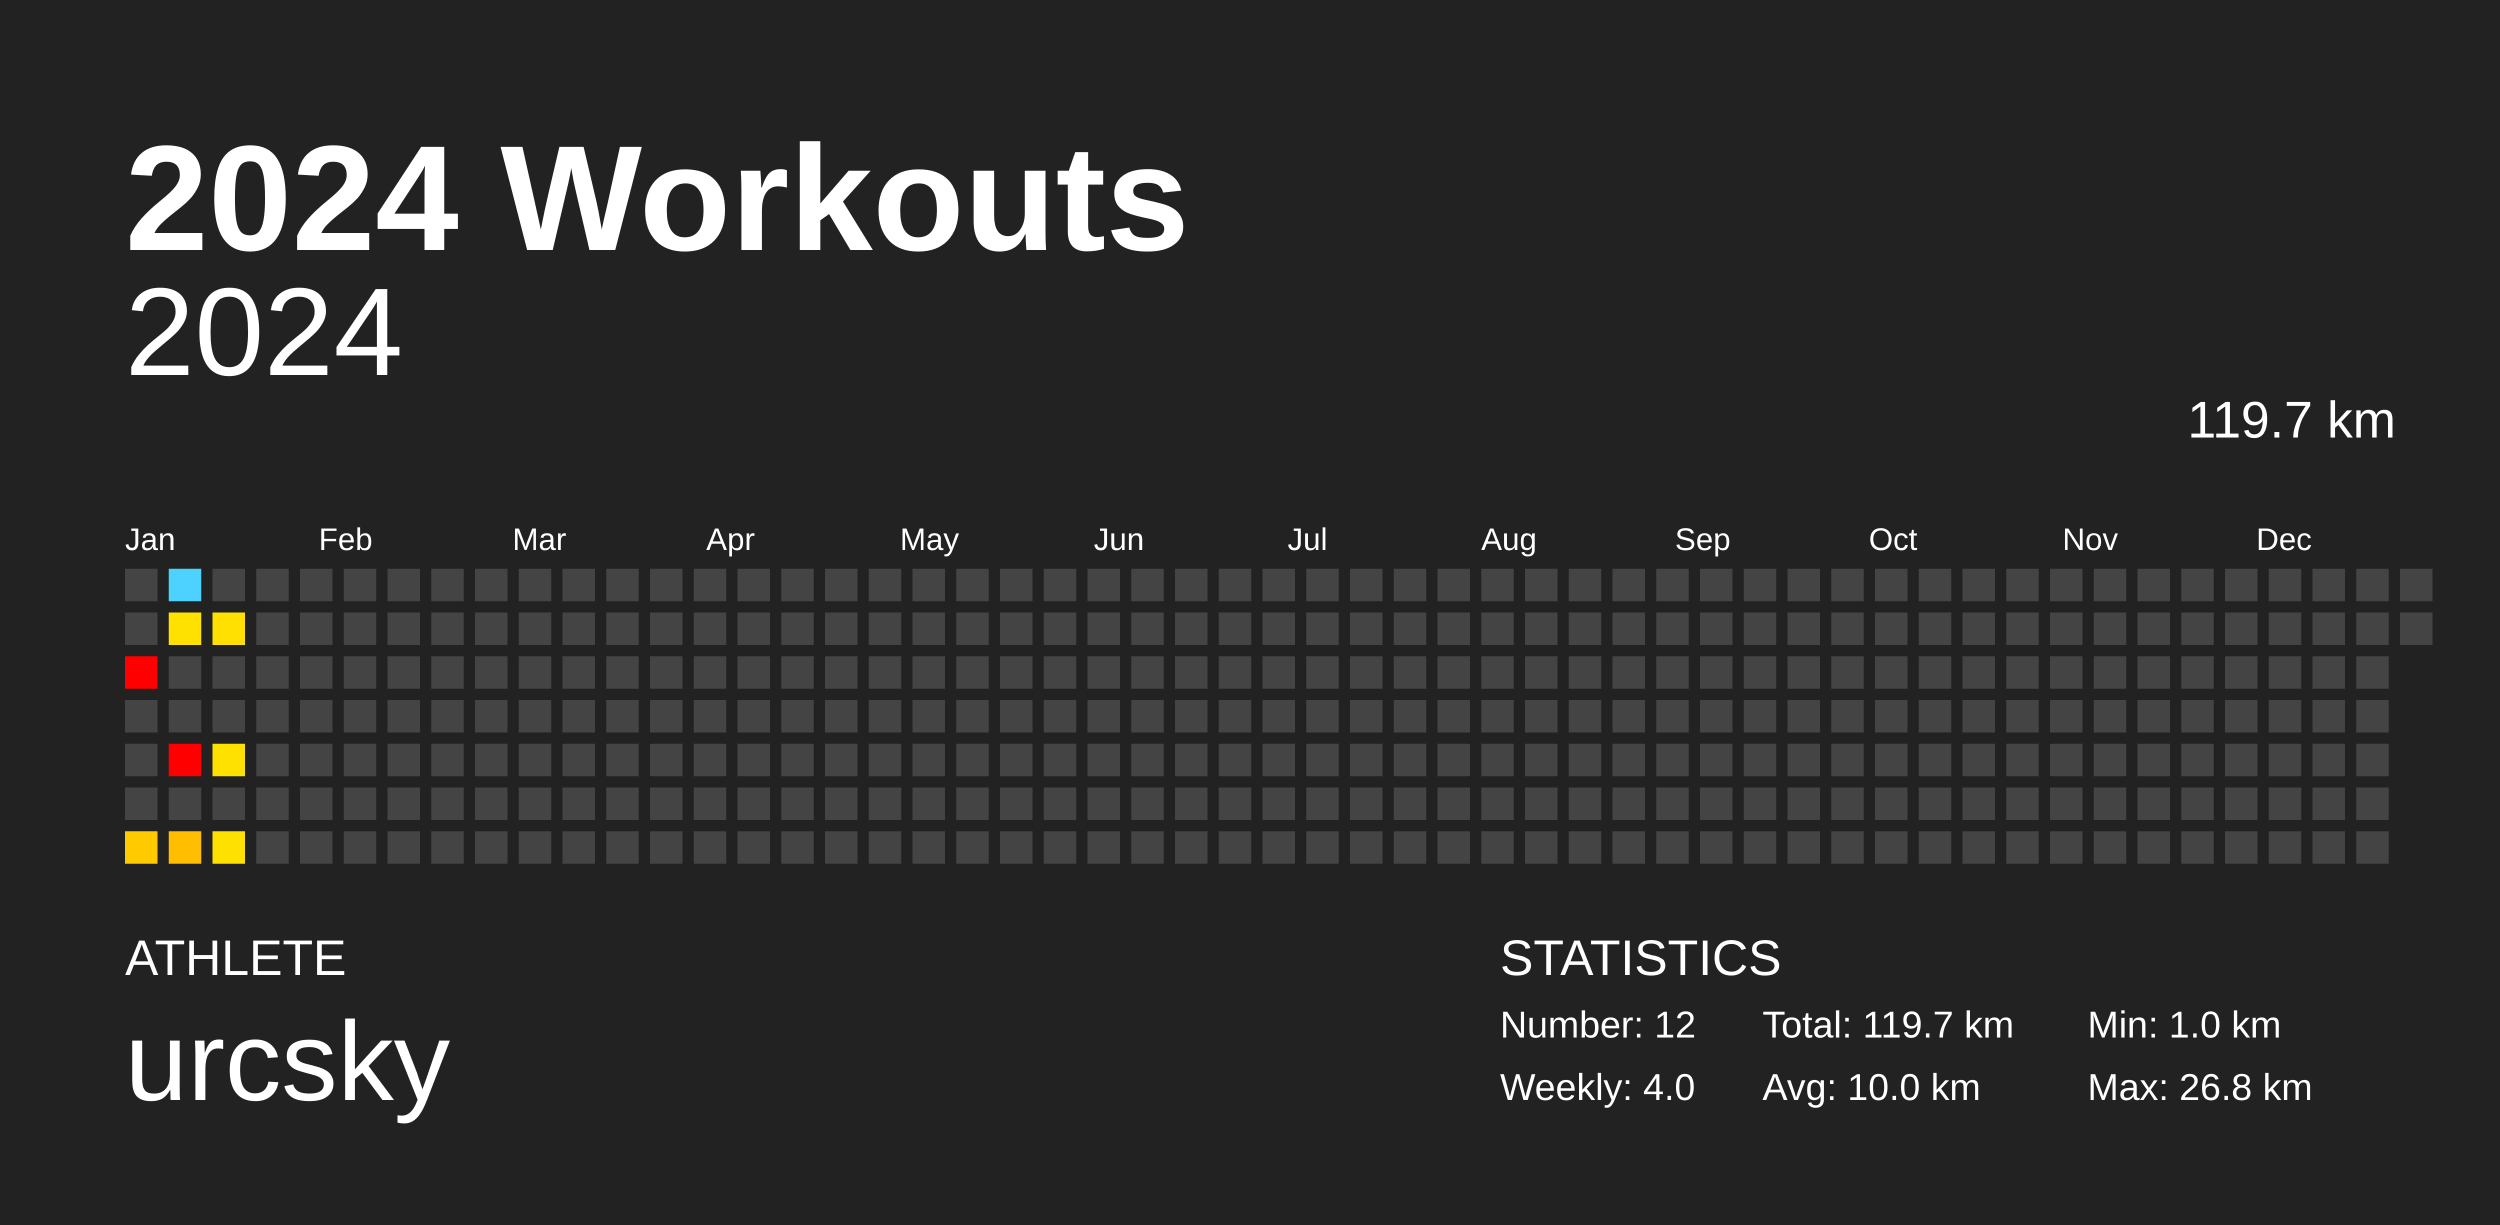
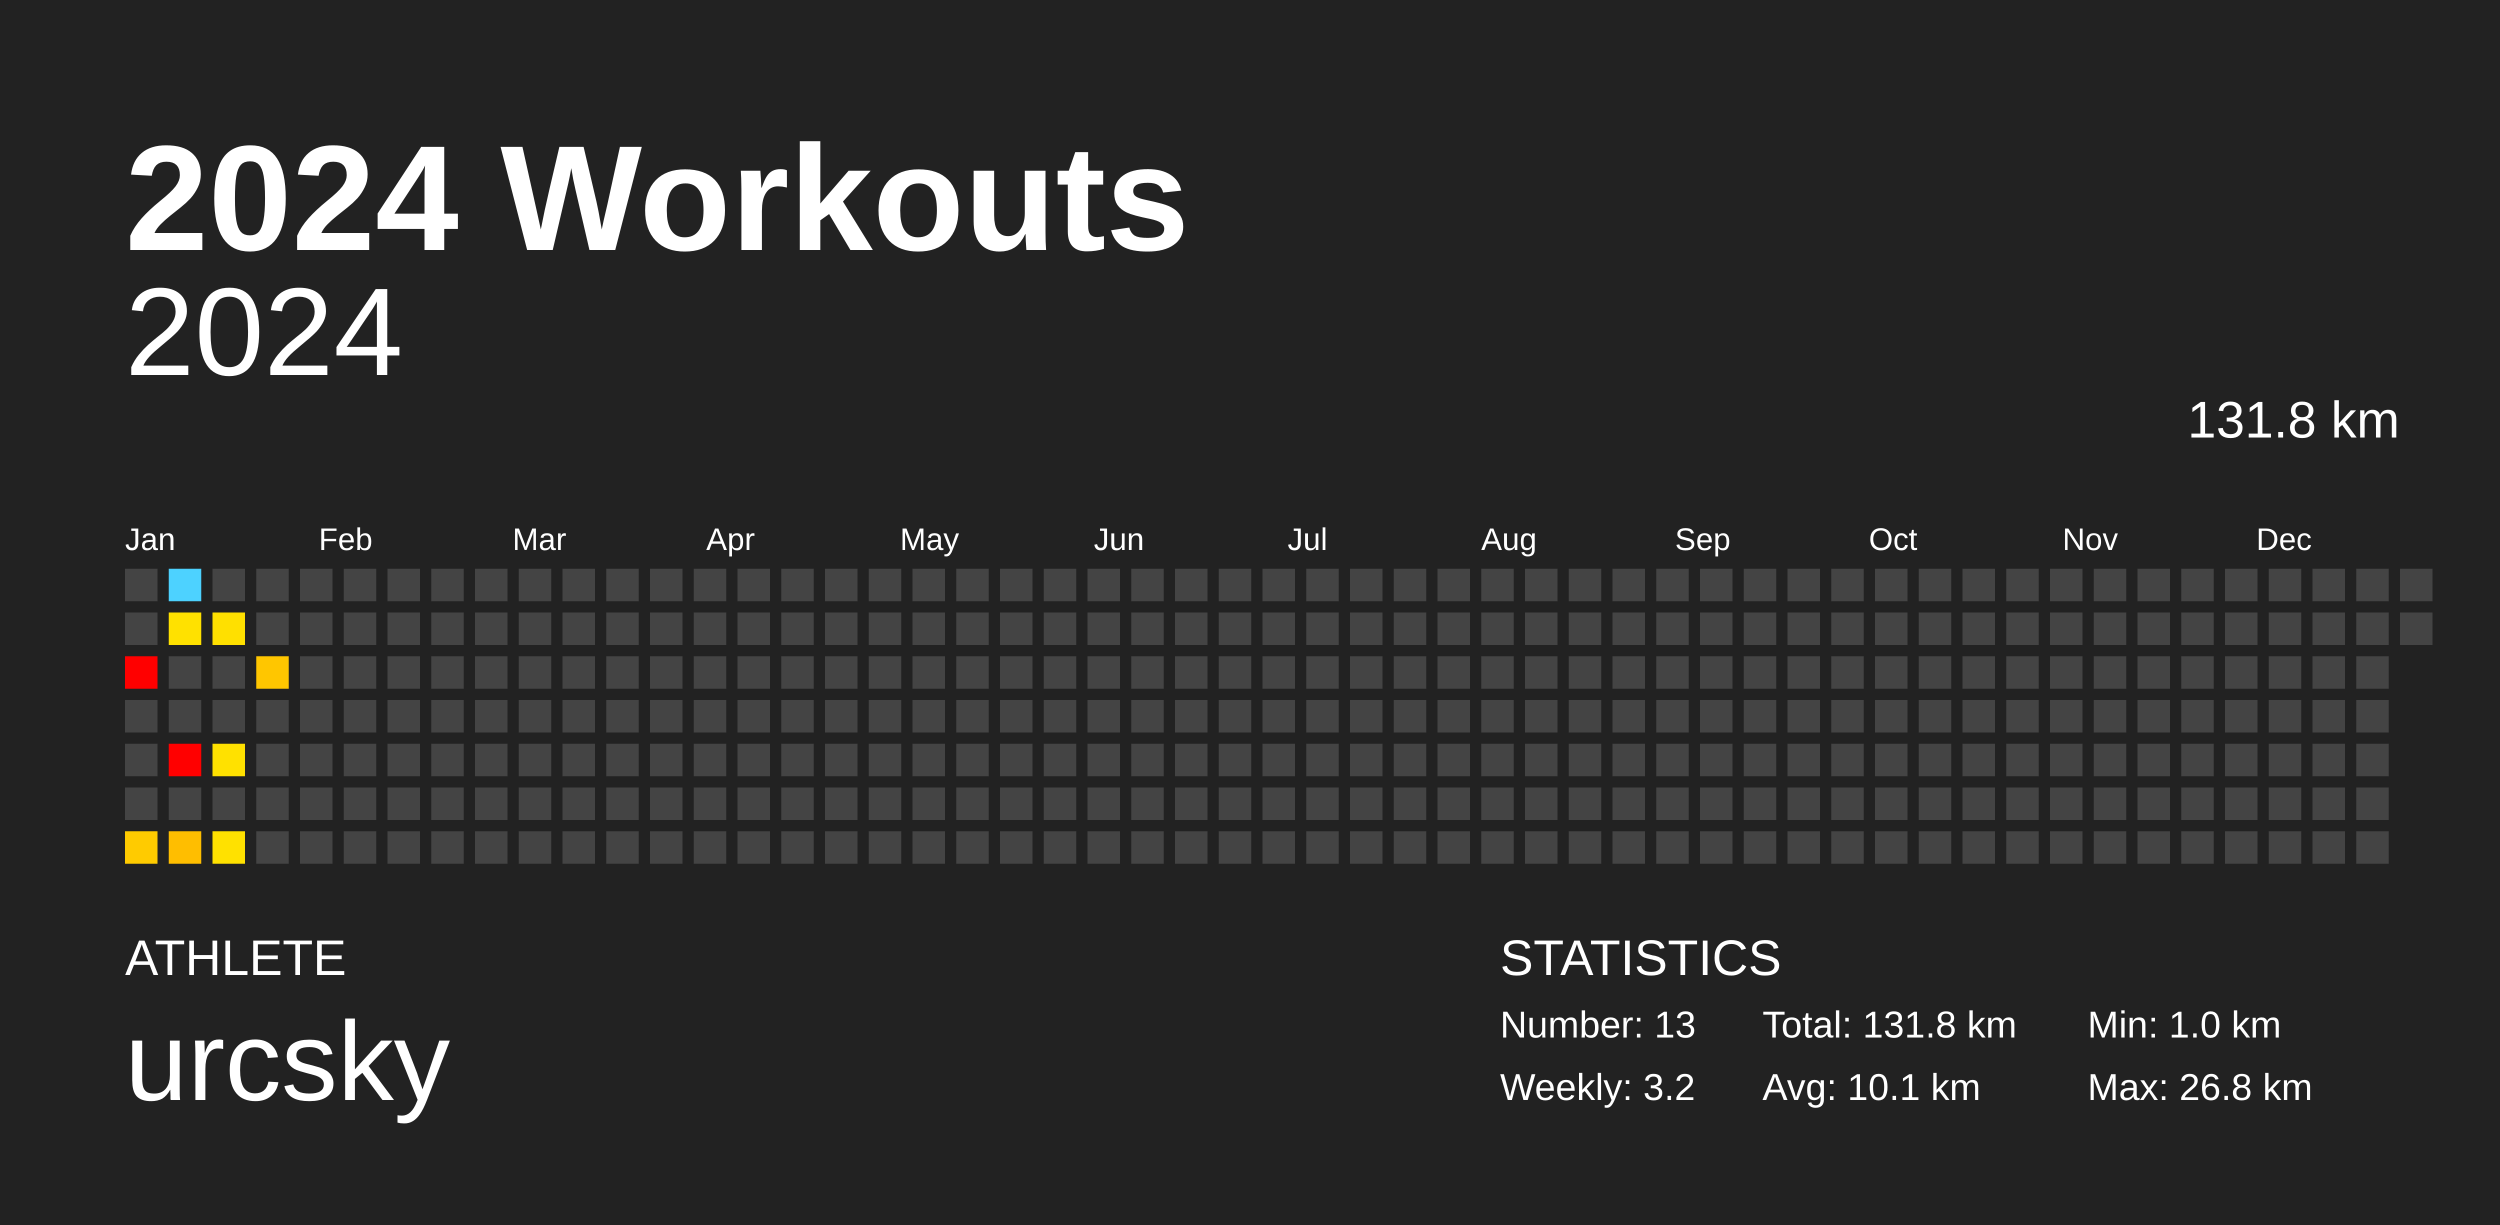
<svg xmlns="http://www.w3.org/2000/svg" baseProfile="full" height="98mm" version="1.1" viewBox="0,0,200,98" width="200mm">
  <defs />
  <rect fill="#222222" height="98" width="200" x="0" y="0" />
  <text fill="#FFFFFF" style="font-size:12px; font-family:Arial; font-weight:bold;" x="10" y="20">2024 Workouts</text>
  <text fill="#FFFFFF" style="font-size:4px; font-family:Arial" x="10" y="78">ATHLETE</text>
  <text fill="#FFFFFF" style="font-size:9px; font-family:Arial" x="10" y="88">urcsky</text>
  <text fill="#FFFFFF" style="font-size:4px; font-family:Arial" x="120" y="78">STATISTICS</text>
-   <text fill="#FFFFFF" style="font-size:3px; font-family:Arial" x="120" y="83">Number: 12</text>
-   <text fill="#FFFFFF" style="font-size:3px; font-family:Arial" x="120" y="88">Weekly: 4.0</text>
-   <text fill="#FFFFFF" style="font-size:3px; font-family:Arial" x="141" y="83">Total: 119.7 km</text>
-   <text fill="#FFFFFF" style="font-size:3px; font-family:Arial" x="141" y="88">Avg: 10.0 km</text>
+   <text fill="#FFFFFF" style="font-size:3px; font-family:Arial" x="120" y="83">Number: 13</text>
+   <text fill="#FFFFFF" style="font-size:3px; font-family:Arial" x="120" y="88">Weekly: 3.2</text>
+   <text fill="#FFFFFF" style="font-size:3px; font-family:Arial" x="141" y="83">Total: 131.8 km</text>
+   <text fill="#FFFFFF" style="font-size:3px; font-family:Arial" x="141" y="88">Avg: 10.1 km</text>
  <text fill="#FFFFFF" style="font-size:3px; font-family:Arial" x="167" y="83">Min: 1.0 km</text>
  <text fill="#FFFFFF" style="font-size:3px; font-family:Arial" x="167" y="88">Max: 26.8 km</text>
  <text alignment-baseline="hanging" fill="#FFFFFF" style="font-size:10.0px; font-family:Arial;" x="10" y="30">2024</text>
-   <text alignment-baseline="hanging" fill="#FFFFFF" style="font-size:4.125px; font-family:Arial;" x="175" y="35">119.7 km</text>
+   <text alignment-baseline="hanging" fill="#FFFFFF" style="font-size:4.125px; font-family:Arial;" x="175" y="35">131.8 km</text>
  <text fill="#FFFFFF" style="font-size:2.5px; font-family:Arial" x="10.0" y="44">Jan</text>
  <text fill="#FFFFFF" style="font-size:2.5px; font-family:Arial" x="25.5" y="44">Feb</text>
  <text fill="#FFFFFF" style="font-size:2.5px; font-family:Arial" x="41.0" y="44">Mar</text>
  <text fill="#FFFFFF" style="font-size:2.5px; font-family:Arial" x="56.5" y="44">Apr</text>
  <text fill="#FFFFFF" style="font-size:2.5px; font-family:Arial" x="72.0" y="44">May</text>
  <text fill="#FFFFFF" style="font-size:2.5px; font-family:Arial" x="87.5" y="44">Jun</text>
  <text fill="#FFFFFF" style="font-size:2.5px; font-family:Arial" x="103.0" y="44">Jul</text>
  <text fill="#FFFFFF" style="font-size:2.5px; font-family:Arial" x="118.5" y="44">Aug</text>
  <text fill="#FFFFFF" style="font-size:2.5px; font-family:Arial" x="134.0" y="44">Sep</text>
  <text fill="#FFFFFF" style="font-size:2.5px; font-family:Arial" x="149.5" y="44">Oct</text>
  <text fill="#FFFFFF" style="font-size:2.5px; font-family:Arial" x="165.0" y="44">Nov</text>
  <text fill="#FFFFFF" style="font-size:2.5px; font-family:Arial" x="180.5" y="44">Dec</text>
  <rect fill="#444444" height="2.6" width="2.6" x="10.0" y="45.5" />
  <rect fill="#444444" height="2.6" width="2.6" x="10.0" y="49.0" />
  <rect fill="red" height="2.6" width="2.6" x="10.0" y="52.5" />
  <rect fill="#444444" height="2.6" width="2.6" x="10.0" y="56.0" />
  <rect fill="#444444" height="2.6" width="2.6" x="10.0" y="59.5" />
  <rect fill="#444444" height="2.6" width="2.6" x="10.0" y="63.0" />
  <rect fill="#ffcb00" height="2.6" width="2.6" x="10.0" y="66.5" />
  <rect fill="#4dd2ff" height="2.6" width="2.6" x="13.5" y="45.5" />
  <rect fill="#ffe100" height="2.6" width="2.6" x="13.5" y="49.0" />
  <rect fill="#444444" height="2.6" width="2.6" x="13.5" y="52.5" />
  <rect fill="#444444" height="2.6" width="2.6" x="13.5" y="56.0" />
  <rect fill="red" height="2.6" width="2.6" x="13.5" y="59.5" />
  <rect fill="#444444" height="2.6" width="2.6" x="13.5" y="63.0" />
  <rect fill="#ffbe00" height="2.6" width="2.6" x="13.5" y="66.5" />
  <rect fill="#444444" height="2.6" width="2.6" x="17.0" y="45.5" />
  <rect fill="#ffe000" height="2.6" width="2.6" x="17.0" y="49.0" />
  <rect fill="#444444" height="2.6" width="2.6" x="17.0" y="52.5" />
  <rect fill="#444444" height="2.6" width="2.6" x="17.0" y="56.0" />
  <rect fill="#ffe100" height="2.6" width="2.6" x="17.0" y="59.5" />
  <rect fill="#444444" height="2.6" width="2.6" x="17.0" y="63.0" />
  <rect fill="#ffe100" height="2.6" width="2.6" x="17.0" y="66.5" />
  <rect fill="#444444" height="2.6" width="2.6" x="20.5" y="45.5" />
  <rect fill="#444444" height="2.6" width="2.6" x="20.5" y="49.0" />
-   <rect fill="#444444" height="2.6" width="2.6" x="20.5" y="52.5" />
+   <rect fill="#ffc600" height="2.6" width="2.6" x="20.5" y="52.5" />
  <rect fill="#444444" height="2.6" width="2.6" x="20.5" y="56.0" />
  <rect fill="#444444" height="2.6" width="2.6" x="20.5" y="59.5" />
  <rect fill="#444444" height="2.6" width="2.6" x="20.5" y="63.0" />
  <rect fill="#444444" height="2.6" width="2.6" x="20.5" y="66.5" />
  <rect fill="#444444" height="2.6" width="2.6" x="24.0" y="45.5" />
  <rect fill="#444444" height="2.6" width="2.6" x="24.0" y="49.0" />
  <rect fill="#444444" height="2.6" width="2.6" x="24.0" y="52.5" />
  <rect fill="#444444" height="2.6" width="2.6" x="24.0" y="56.0" />
  <rect fill="#444444" height="2.6" width="2.6" x="24.0" y="59.5" />
  <rect fill="#444444" height="2.6" width="2.6" x="24.0" y="63.0" />
  <rect fill="#444444" height="2.6" width="2.6" x="24.0" y="66.5" />
  <rect fill="#444444" height="2.6" width="2.6" x="27.5" y="45.5" />
  <rect fill="#444444" height="2.6" width="2.6" x="27.5" y="49.0" />
  <rect fill="#444444" height="2.6" width="2.6" x="27.5" y="52.5" />
  <rect fill="#444444" height="2.6" width="2.6" x="27.5" y="56.0" />
  <rect fill="#444444" height="2.6" width="2.6" x="27.5" y="59.5" />
  <rect fill="#444444" height="2.6" width="2.6" x="27.5" y="63.0" />
  <rect fill="#444444" height="2.6" width="2.6" x="27.5" y="66.5" />
  <rect fill="#444444" height="2.6" width="2.6" x="31.0" y="45.5" />
  <rect fill="#444444" height="2.6" width="2.6" x="31.0" y="49.0" />
  <rect fill="#444444" height="2.6" width="2.6" x="31.0" y="52.5" />
  <rect fill="#444444" height="2.6" width="2.6" x="31.0" y="56.0" />
  <rect fill="#444444" height="2.6" width="2.6" x="31.0" y="59.5" />
  <rect fill="#444444" height="2.6" width="2.6" x="31.0" y="63.0" />
  <rect fill="#444444" height="2.6" width="2.6" x="31.0" y="66.5" />
  <rect fill="#444444" height="2.6" width="2.6" x="34.5" y="45.5" />
  <rect fill="#444444" height="2.6" width="2.6" x="34.5" y="49.0" />
  <rect fill="#444444" height="2.6" width="2.6" x="34.5" y="52.5" />
  <rect fill="#444444" height="2.6" width="2.6" x="34.5" y="56.0" />
  <rect fill="#444444" height="2.6" width="2.6" x="34.5" y="59.5" />
  <rect fill="#444444" height="2.6" width="2.6" x="34.5" y="63.0" />
  <rect fill="#444444" height="2.6" width="2.6" x="34.5" y="66.5" />
  <rect fill="#444444" height="2.6" width="2.6" x="38.0" y="45.5" />
  <rect fill="#444444" height="2.6" width="2.6" x="38.0" y="49.0" />
  <rect fill="#444444" height="2.6" width="2.6" x="38.0" y="52.5" />
  <rect fill="#444444" height="2.6" width="2.6" x="38.0" y="56.0" />
  <rect fill="#444444" height="2.6" width="2.6" x="38.0" y="59.5" />
  <rect fill="#444444" height="2.6" width="2.6" x="38.0" y="63.0" />
  <rect fill="#444444" height="2.6" width="2.6" x="38.0" y="66.5" />
  <rect fill="#444444" height="2.6" width="2.6" x="41.5" y="45.5" />
  <rect fill="#444444" height="2.6" width="2.6" x="41.5" y="49.0" />
  <rect fill="#444444" height="2.6" width="2.6" x="41.5" y="52.5" />
  <rect fill="#444444" height="2.6" width="2.6" x="41.5" y="56.0" />
  <rect fill="#444444" height="2.6" width="2.6" x="41.5" y="59.5" />
  <rect fill="#444444" height="2.6" width="2.6" x="41.5" y="63.0" />
  <rect fill="#444444" height="2.6" width="2.6" x="41.5" y="66.5" />
  <rect fill="#444444" height="2.6" width="2.6" x="45.0" y="45.5" />
  <rect fill="#444444" height="2.6" width="2.6" x="45.0" y="49.0" />
  <rect fill="#444444" height="2.6" width="2.6" x="45.0" y="52.5" />
  <rect fill="#444444" height="2.6" width="2.6" x="45.0" y="56.0" />
  <rect fill="#444444" height="2.6" width="2.6" x="45.0" y="59.5" />
  <rect fill="#444444" height="2.6" width="2.6" x="45.0" y="63.0" />
  <rect fill="#444444" height="2.6" width="2.6" x="45.0" y="66.5" />
  <rect fill="#444444" height="2.6" width="2.6" x="48.5" y="45.5" />
  <rect fill="#444444" height="2.6" width="2.6" x="48.5" y="49.0" />
  <rect fill="#444444" height="2.6" width="2.6" x="48.5" y="52.5" />
  <rect fill="#444444" height="2.6" width="2.6" x="48.5" y="56.0" />
  <rect fill="#444444" height="2.6" width="2.6" x="48.5" y="59.5" />
  <rect fill="#444444" height="2.6" width="2.6" x="48.5" y="63.0" />
  <rect fill="#444444" height="2.6" width="2.6" x="48.5" y="66.5" />
  <rect fill="#444444" height="2.6" width="2.6" x="52.0" y="45.5" />
  <rect fill="#444444" height="2.6" width="2.6" x="52.0" y="49.0" />
  <rect fill="#444444" height="2.6" width="2.6" x="52.0" y="52.5" />
  <rect fill="#444444" height="2.6" width="2.6" x="52.0" y="56.0" />
  <rect fill="#444444" height="2.6" width="2.6" x="52.0" y="59.5" />
  <rect fill="#444444" height="2.6" width="2.6" x="52.0" y="63.0" />
  <rect fill="#444444" height="2.6" width="2.6" x="52.0" y="66.5" />
  <rect fill="#444444" height="2.6" width="2.6" x="55.5" y="45.5" />
  <rect fill="#444444" height="2.6" width="2.6" x="55.5" y="49.0" />
  <rect fill="#444444" height="2.6" width="2.6" x="55.5" y="52.5" />
  <rect fill="#444444" height="2.6" width="2.6" x="55.5" y="56.0" />
  <rect fill="#444444" height="2.6" width="2.6" x="55.5" y="59.5" />
  <rect fill="#444444" height="2.6" width="2.6" x="55.5" y="63.0" />
  <rect fill="#444444" height="2.6" width="2.6" x="55.5" y="66.5" />
  <rect fill="#444444" height="2.6" width="2.6" x="59.0" y="45.5" />
  <rect fill="#444444" height="2.6" width="2.6" x="59.0" y="49.0" />
  <rect fill="#444444" height="2.6" width="2.6" x="59.0" y="52.5" />
  <rect fill="#444444" height="2.6" width="2.6" x="59.0" y="56.0" />
  <rect fill="#444444" height="2.6" width="2.6" x="59.0" y="59.5" />
  <rect fill="#444444" height="2.6" width="2.6" x="59.0" y="63.0" />
  <rect fill="#444444" height="2.6" width="2.6" x="59.0" y="66.5" />
  <rect fill="#444444" height="2.6" width="2.6" x="62.5" y="45.5" />
  <rect fill="#444444" height="2.6" width="2.6" x="62.5" y="49.0" />
  <rect fill="#444444" height="2.6" width="2.6" x="62.5" y="52.5" />
  <rect fill="#444444" height="2.6" width="2.6" x="62.5" y="56.0" />
  <rect fill="#444444" height="2.6" width="2.6" x="62.5" y="59.5" />
  <rect fill="#444444" height="2.6" width="2.6" x="62.5" y="63.0" />
  <rect fill="#444444" height="2.6" width="2.6" x="62.5" y="66.5" />
  <rect fill="#444444" height="2.6" width="2.6" x="66.0" y="45.5" />
  <rect fill="#444444" height="2.6" width="2.6" x="66.0" y="49.0" />
  <rect fill="#444444" height="2.6" width="2.6" x="66.0" y="52.5" />
  <rect fill="#444444" height="2.6" width="2.6" x="66.0" y="56.0" />
  <rect fill="#444444" height="2.6" width="2.6" x="66.0" y="59.5" />
  <rect fill="#444444" height="2.6" width="2.6" x="66.0" y="63.0" />
  <rect fill="#444444" height="2.6" width="2.6" x="66.0" y="66.5" />
  <rect fill="#444444" height="2.6" width="2.6" x="69.5" y="45.5" />
  <rect fill="#444444" height="2.6" width="2.6" x="69.5" y="49.0" />
  <rect fill="#444444" height="2.6" width="2.6" x="69.5" y="52.5" />
  <rect fill="#444444" height="2.6" width="2.6" x="69.5" y="56.0" />
  <rect fill="#444444" height="2.6" width="2.6" x="69.5" y="59.5" />
  <rect fill="#444444" height="2.6" width="2.6" x="69.5" y="63.0" />
  <rect fill="#444444" height="2.6" width="2.6" x="69.5" y="66.5" />
  <rect fill="#444444" height="2.6" width="2.6" x="73.0" y="45.5" />
  <rect fill="#444444" height="2.6" width="2.6" x="73.0" y="49.0" />
  <rect fill="#444444" height="2.6" width="2.6" x="73.0" y="52.5" />
  <rect fill="#444444" height="2.6" width="2.6" x="73.0" y="56.0" />
  <rect fill="#444444" height="2.6" width="2.6" x="73.0" y="59.5" />
  <rect fill="#444444" height="2.6" width="2.6" x="73.0" y="63.0" />
  <rect fill="#444444" height="2.6" width="2.6" x="73.0" y="66.5" />
  <rect fill="#444444" height="2.6" width="2.6" x="76.5" y="45.5" />
  <rect fill="#444444" height="2.6" width="2.6" x="76.5" y="49.0" />
  <rect fill="#444444" height="2.6" width="2.6" x="76.5" y="52.5" />
  <rect fill="#444444" height="2.6" width="2.6" x="76.5" y="56.0" />
  <rect fill="#444444" height="2.6" width="2.6" x="76.5" y="59.5" />
  <rect fill="#444444" height="2.6" width="2.6" x="76.5" y="63.0" />
  <rect fill="#444444" height="2.6" width="2.6" x="76.5" y="66.5" />
  <rect fill="#444444" height="2.6" width="2.6" x="80.0" y="45.5" />
  <rect fill="#444444" height="2.6" width="2.6" x="80.0" y="49.0" />
  <rect fill="#444444" height="2.6" width="2.6" x="80.0" y="52.5" />
  <rect fill="#444444" height="2.6" width="2.6" x="80.0" y="56.0" />
  <rect fill="#444444" height="2.6" width="2.6" x="80.0" y="59.5" />
  <rect fill="#444444" height="2.6" width="2.6" x="80.0" y="63.0" />
  <rect fill="#444444" height="2.6" width="2.6" x="80.0" y="66.5" />
  <rect fill="#444444" height="2.6" width="2.6" x="83.5" y="45.5" />
  <rect fill="#444444" height="2.6" width="2.6" x="83.5" y="49.0" />
  <rect fill="#444444" height="2.6" width="2.6" x="83.5" y="52.5" />
  <rect fill="#444444" height="2.6" width="2.6" x="83.5" y="56.0" />
  <rect fill="#444444" height="2.6" width="2.6" x="83.5" y="59.5" />
  <rect fill="#444444" height="2.6" width="2.6" x="83.5" y="63.0" />
  <rect fill="#444444" height="2.6" width="2.6" x="83.5" y="66.5" />
  <rect fill="#444444" height="2.6" width="2.6" x="87.0" y="45.5" />
  <rect fill="#444444" height="2.6" width="2.6" x="87.0" y="49.0" />
  <rect fill="#444444" height="2.6" width="2.6" x="87.0" y="52.5" />
  <rect fill="#444444" height="2.6" width="2.6" x="87.0" y="56.0" />
  <rect fill="#444444" height="2.6" width="2.6" x="87.0" y="59.5" />
  <rect fill="#444444" height="2.6" width="2.6" x="87.0" y="63.0" />
  <rect fill="#444444" height="2.6" width="2.6" x="87.0" y="66.5" />
  <rect fill="#444444" height="2.6" width="2.6" x="90.5" y="45.5" />
  <rect fill="#444444" height="2.6" width="2.6" x="90.5" y="49.0" />
  <rect fill="#444444" height="2.6" width="2.6" x="90.5" y="52.5" />
  <rect fill="#444444" height="2.6" width="2.6" x="90.5" y="56.0" />
  <rect fill="#444444" height="2.6" width="2.6" x="90.5" y="59.5" />
  <rect fill="#444444" height="2.6" width="2.6" x="90.5" y="63.0" />
  <rect fill="#444444" height="2.6" width="2.6" x="90.5" y="66.5" />
  <rect fill="#444444" height="2.6" width="2.6" x="94.0" y="45.5" />
  <rect fill="#444444" height="2.6" width="2.6" x="94.0" y="49.0" />
  <rect fill="#444444" height="2.6" width="2.6" x="94.0" y="52.5" />
  <rect fill="#444444" height="2.6" width="2.6" x="94.0" y="56.0" />
  <rect fill="#444444" height="2.6" width="2.6" x="94.0" y="59.5" />
  <rect fill="#444444" height="2.6" width="2.6" x="94.0" y="63.0" />
  <rect fill="#444444" height="2.6" width="2.6" x="94.0" y="66.5" />
  <rect fill="#444444" height="2.6" width="2.6" x="97.5" y="45.5" />
  <rect fill="#444444" height="2.6" width="2.6" x="97.5" y="49.0" />
  <rect fill="#444444" height="2.6" width="2.6" x="97.5" y="52.5" />
  <rect fill="#444444" height="2.6" width="2.6" x="97.5" y="56.0" />
  <rect fill="#444444" height="2.6" width="2.6" x="97.5" y="59.5" />
  <rect fill="#444444" height="2.6" width="2.6" x="97.5" y="63.0" />
  <rect fill="#444444" height="2.6" width="2.6" x="97.5" y="66.5" />
  <rect fill="#444444" height="2.6" width="2.6" x="101.0" y="45.5" />
  <rect fill="#444444" height="2.6" width="2.6" x="101.0" y="49.0" />
  <rect fill="#444444" height="2.6" width="2.6" x="101.0" y="52.5" />
  <rect fill="#444444" height="2.6" width="2.6" x="101.0" y="56.0" />
  <rect fill="#444444" height="2.6" width="2.6" x="101.0" y="59.5" />
  <rect fill="#444444" height="2.6" width="2.6" x="101.0" y="63.0" />
  <rect fill="#444444" height="2.6" width="2.6" x="101.0" y="66.5" />
  <rect fill="#444444" height="2.6" width="2.6" x="104.5" y="45.5" />
  <rect fill="#444444" height="2.6" width="2.6" x="104.5" y="49.0" />
  <rect fill="#444444" height="2.6" width="2.6" x="104.5" y="52.5" />
  <rect fill="#444444" height="2.6" width="2.6" x="104.5" y="56.0" />
  <rect fill="#444444" height="2.6" width="2.6" x="104.5" y="59.5" />
  <rect fill="#444444" height="2.6" width="2.6" x="104.5" y="63.0" />
  <rect fill="#444444" height="2.6" width="2.6" x="104.5" y="66.5" />
  <rect fill="#444444" height="2.6" width="2.6" x="108.0" y="45.5" />
  <rect fill="#444444" height="2.6" width="2.6" x="108.0" y="49.0" />
  <rect fill="#444444" height="2.6" width="2.6" x="108.0" y="52.5" />
  <rect fill="#444444" height="2.6" width="2.6" x="108.0" y="56.0" />
  <rect fill="#444444" height="2.6" width="2.6" x="108.0" y="59.5" />
  <rect fill="#444444" height="2.6" width="2.6" x="108.0" y="63.0" />
  <rect fill="#444444" height="2.6" width="2.6" x="108.0" y="66.5" />
  <rect fill="#444444" height="2.6" width="2.6" x="111.5" y="45.5" />
  <rect fill="#444444" height="2.6" width="2.6" x="111.5" y="49.0" />
  <rect fill="#444444" height="2.6" width="2.6" x="111.5" y="52.5" />
  <rect fill="#444444" height="2.6" width="2.6" x="111.5" y="56.0" />
  <rect fill="#444444" height="2.6" width="2.6" x="111.5" y="59.5" />
  <rect fill="#444444" height="2.6" width="2.6" x="111.5" y="63.0" />
  <rect fill="#444444" height="2.6" width="2.6" x="111.5" y="66.5" />
  <rect fill="#444444" height="2.6" width="2.6" x="115.0" y="45.5" />
  <rect fill="#444444" height="2.6" width="2.6" x="115.0" y="49.0" />
  <rect fill="#444444" height="2.6" width="2.6" x="115.0" y="52.5" />
  <rect fill="#444444" height="2.6" width="2.6" x="115.0" y="56.0" />
  <rect fill="#444444" height="2.6" width="2.6" x="115.0" y="59.5" />
  <rect fill="#444444" height="2.6" width="2.6" x="115.0" y="63.0" />
  <rect fill="#444444" height="2.6" width="2.6" x="115.0" y="66.5" />
  <rect fill="#444444" height="2.6" width="2.6" x="118.5" y="45.5" />
  <rect fill="#444444" height="2.6" width="2.6" x="118.5" y="49.0" />
  <rect fill="#444444" height="2.6" width="2.6" x="118.5" y="52.5" />
  <rect fill="#444444" height="2.6" width="2.6" x="118.5" y="56.0" />
  <rect fill="#444444" height="2.6" width="2.6" x="118.5" y="59.5" />
  <rect fill="#444444" height="2.6" width="2.6" x="118.5" y="63.0" />
  <rect fill="#444444" height="2.6" width="2.6" x="118.5" y="66.5" />
  <rect fill="#444444" height="2.6" width="2.6" x="122.0" y="45.5" />
  <rect fill="#444444" height="2.6" width="2.6" x="122.0" y="49.0" />
  <rect fill="#444444" height="2.6" width="2.6" x="122.0" y="52.5" />
  <rect fill="#444444" height="2.6" width="2.6" x="122.0" y="56.0" />
  <rect fill="#444444" height="2.6" width="2.6" x="122.0" y="59.5" />
  <rect fill="#444444" height="2.6" width="2.6" x="122.0" y="63.0" />
  <rect fill="#444444" height="2.6" width="2.6" x="122.0" y="66.5" />
  <rect fill="#444444" height="2.6" width="2.6" x="125.5" y="45.5" />
  <rect fill="#444444" height="2.6" width="2.6" x="125.5" y="49.0" />
  <rect fill="#444444" height="2.6" width="2.6" x="125.5" y="52.5" />
  <rect fill="#444444" height="2.6" width="2.6" x="125.5" y="56.0" />
  <rect fill="#444444" height="2.6" width="2.6" x="125.5" y="59.5" />
  <rect fill="#444444" height="2.6" width="2.6" x="125.5" y="63.0" />
  <rect fill="#444444" height="2.6" width="2.6" x="125.5" y="66.5" />
  <rect fill="#444444" height="2.6" width="2.6" x="129.0" y="45.5" />
  <rect fill="#444444" height="2.6" width="2.6" x="129.0" y="49.0" />
  <rect fill="#444444" height="2.6" width="2.6" x="129.0" y="52.5" />
  <rect fill="#444444" height="2.6" width="2.6" x="129.0" y="56.0" />
  <rect fill="#444444" height="2.6" width="2.6" x="129.0" y="59.5" />
  <rect fill="#444444" height="2.6" width="2.6" x="129.0" y="63.0" />
  <rect fill="#444444" height="2.6" width="2.6" x="129.0" y="66.5" />
  <rect fill="#444444" height="2.6" width="2.6" x="132.5" y="45.5" />
  <rect fill="#444444" height="2.6" width="2.6" x="132.5" y="49.0" />
  <rect fill="#444444" height="2.6" width="2.6" x="132.5" y="52.5" />
  <rect fill="#444444" height="2.6" width="2.6" x="132.5" y="56.0" />
  <rect fill="#444444" height="2.6" width="2.6" x="132.5" y="59.5" />
  <rect fill="#444444" height="2.6" width="2.6" x="132.5" y="63.0" />
  <rect fill="#444444" height="2.6" width="2.6" x="132.5" y="66.5" />
  <rect fill="#444444" height="2.6" width="2.6" x="136.0" y="45.5" />
  <rect fill="#444444" height="2.6" width="2.6" x="136.0" y="49.0" />
  <rect fill="#444444" height="2.6" width="2.6" x="136.0" y="52.5" />
  <rect fill="#444444" height="2.6" width="2.6" x="136.0" y="56.0" />
  <rect fill="#444444" height="2.6" width="2.6" x="136.0" y="59.5" />
  <rect fill="#444444" height="2.6" width="2.6" x="136.0" y="63.0" />
  <rect fill="#444444" height="2.6" width="2.6" x="136.0" y="66.5" />
  <rect fill="#444444" height="2.6" width="2.6" x="139.5" y="45.5" />
  <rect fill="#444444" height="2.6" width="2.6" x="139.5" y="49.0" />
  <rect fill="#444444" height="2.6" width="2.6" x="139.5" y="52.5" />
  <rect fill="#444444" height="2.6" width="2.6" x="139.5" y="56.0" />
  <rect fill="#444444" height="2.6" width="2.6" x="139.5" y="59.5" />
  <rect fill="#444444" height="2.6" width="2.6" x="139.5" y="63.0" />
  <rect fill="#444444" height="2.6" width="2.6" x="139.5" y="66.5" />
  <rect fill="#444444" height="2.6" width="2.6" x="143.0" y="45.5" />
  <rect fill="#444444" height="2.6" width="2.6" x="143.0" y="49.0" />
  <rect fill="#444444" height="2.6" width="2.6" x="143.0" y="52.5" />
  <rect fill="#444444" height="2.6" width="2.6" x="143.0" y="56.0" />
  <rect fill="#444444" height="2.6" width="2.6" x="143.0" y="59.5" />
  <rect fill="#444444" height="2.6" width="2.6" x="143.0" y="63.0" />
  <rect fill="#444444" height="2.6" width="2.6" x="143.0" y="66.5" />
  <rect fill="#444444" height="2.6" width="2.6" x="146.5" y="45.5" />
  <rect fill="#444444" height="2.6" width="2.6" x="146.5" y="49.0" />
  <rect fill="#444444" height="2.6" width="2.6" x="146.5" y="52.5" />
  <rect fill="#444444" height="2.6" width="2.6" x="146.5" y="56.0" />
  <rect fill="#444444" height="2.6" width="2.6" x="146.5" y="59.5" />
  <rect fill="#444444" height="2.6" width="2.6" x="146.5" y="63.0" />
  <rect fill="#444444" height="2.6" width="2.6" x="146.5" y="66.5" />
  <rect fill="#444444" height="2.6" width="2.6" x="150.0" y="45.5" />
  <rect fill="#444444" height="2.6" width="2.6" x="150.0" y="49.0" />
  <rect fill="#444444" height="2.6" width="2.6" x="150.0" y="52.5" />
  <rect fill="#444444" height="2.6" width="2.6" x="150.0" y="56.0" />
  <rect fill="#444444" height="2.6" width="2.6" x="150.0" y="59.5" />
  <rect fill="#444444" height="2.6" width="2.6" x="150.0" y="63.0" />
  <rect fill="#444444" height="2.6" width="2.6" x="150.0" y="66.5" />
  <rect fill="#444444" height="2.6" width="2.6" x="153.5" y="45.5" />
  <rect fill="#444444" height="2.6" width="2.6" x="153.5" y="49.0" />
  <rect fill="#444444" height="2.6" width="2.6" x="153.5" y="52.5" />
  <rect fill="#444444" height="2.6" width="2.6" x="153.5" y="56.0" />
  <rect fill="#444444" height="2.6" width="2.6" x="153.5" y="59.5" />
  <rect fill="#444444" height="2.6" width="2.6" x="153.5" y="63.0" />
  <rect fill="#444444" height="2.6" width="2.6" x="153.5" y="66.5" />
  <rect fill="#444444" height="2.6" width="2.6" x="157.0" y="45.5" />
  <rect fill="#444444" height="2.6" width="2.6" x="157.0" y="49.0" />
  <rect fill="#444444" height="2.6" width="2.6" x="157.0" y="52.5" />
  <rect fill="#444444" height="2.6" width="2.6" x="157.0" y="56.0" />
  <rect fill="#444444" height="2.6" width="2.6" x="157.0" y="59.5" />
  <rect fill="#444444" height="2.6" width="2.6" x="157.0" y="63.0" />
  <rect fill="#444444" height="2.6" width="2.6" x="157.0" y="66.5" />
  <rect fill="#444444" height="2.6" width="2.6" x="160.5" y="45.5" />
  <rect fill="#444444" height="2.6" width="2.6" x="160.5" y="49.0" />
  <rect fill="#444444" height="2.6" width="2.6" x="160.5" y="52.5" />
  <rect fill="#444444" height="2.6" width="2.6" x="160.5" y="56.0" />
  <rect fill="#444444" height="2.6" width="2.6" x="160.5" y="59.5" />
  <rect fill="#444444" height="2.6" width="2.6" x="160.5" y="63.0" />
  <rect fill="#444444" height="2.6" width="2.6" x="160.5" y="66.5" />
  <rect fill="#444444" height="2.6" width="2.6" x="164.0" y="45.5" />
  <rect fill="#444444" height="2.6" width="2.6" x="164.0" y="49.0" />
  <rect fill="#444444" height="2.6" width="2.6" x="164.0" y="52.5" />
  <rect fill="#444444" height="2.6" width="2.6" x="164.0" y="56.0" />
  <rect fill="#444444" height="2.6" width="2.6" x="164.0" y="59.5" />
  <rect fill="#444444" height="2.6" width="2.6" x="164.0" y="63.0" />
  <rect fill="#444444" height="2.6" width="2.6" x="164.0" y="66.5" />
  <rect fill="#444444" height="2.6" width="2.6" x="167.5" y="45.5" />
  <rect fill="#444444" height="2.6" width="2.6" x="167.5" y="49.0" />
  <rect fill="#444444" height="2.6" width="2.6" x="167.5" y="52.5" />
  <rect fill="#444444" height="2.6" width="2.6" x="167.5" y="56.0" />
  <rect fill="#444444" height="2.6" width="2.6" x="167.5" y="59.5" />
  <rect fill="#444444" height="2.6" width="2.6" x="167.5" y="63.0" />
  <rect fill="#444444" height="2.6" width="2.6" x="167.5" y="66.5" />
  <rect fill="#444444" height="2.6" width="2.6" x="171.0" y="45.5" />
  <rect fill="#444444" height="2.6" width="2.6" x="171.0" y="49.0" />
  <rect fill="#444444" height="2.6" width="2.6" x="171.0" y="52.5" />
  <rect fill="#444444" height="2.6" width="2.6" x="171.0" y="56.0" />
  <rect fill="#444444" height="2.6" width="2.6" x="171.0" y="59.5" />
  <rect fill="#444444" height="2.6" width="2.6" x="171.0" y="63.0" />
  <rect fill="#444444" height="2.6" width="2.6" x="171.0" y="66.5" />
  <rect fill="#444444" height="2.6" width="2.6" x="174.5" y="45.5" />
  <rect fill="#444444" height="2.6" width="2.6" x="174.5" y="49.0" />
  <rect fill="#444444" height="2.6" width="2.6" x="174.5" y="52.5" />
  <rect fill="#444444" height="2.6" width="2.6" x="174.5" y="56.0" />
  <rect fill="#444444" height="2.6" width="2.6" x="174.5" y="59.5" />
  <rect fill="#444444" height="2.6" width="2.6" x="174.5" y="63.0" />
  <rect fill="#444444" height="2.6" width="2.6" x="174.5" y="66.5" />
  <rect fill="#444444" height="2.6" width="2.6" x="178.0" y="45.5" />
  <rect fill="#444444" height="2.6" width="2.6" x="178.0" y="49.0" />
  <rect fill="#444444" height="2.6" width="2.6" x="178.0" y="52.5" />
  <rect fill="#444444" height="2.6" width="2.6" x="178.0" y="56.0" />
  <rect fill="#444444" height="2.6" width="2.6" x="178.0" y="59.5" />
  <rect fill="#444444" height="2.6" width="2.6" x="178.0" y="63.0" />
  <rect fill="#444444" height="2.6" width="2.6" x="178.0" y="66.5" />
  <rect fill="#444444" height="2.6" width="2.6" x="181.5" y="45.5" />
  <rect fill="#444444" height="2.6" width="2.6" x="181.5" y="49.0" />
  <rect fill="#444444" height="2.6" width="2.6" x="181.5" y="52.5" />
  <rect fill="#444444" height="2.6" width="2.6" x="181.5" y="56.0" />
  <rect fill="#444444" height="2.6" width="2.6" x="181.5" y="59.5" />
  <rect fill="#444444" height="2.6" width="2.6" x="181.5" y="63.0" />
  <rect fill="#444444" height="2.6" width="2.6" x="181.5" y="66.5" />
  <rect fill="#444444" height="2.6" width="2.6" x="185.0" y="45.5" />
  <rect fill="#444444" height="2.6" width="2.6" x="185.0" y="49.0" />
  <rect fill="#444444" height="2.6" width="2.6" x="185.0" y="52.5" />
  <rect fill="#444444" height="2.6" width="2.6" x="185.0" y="56.0" />
  <rect fill="#444444" height="2.6" width="2.6" x="185.0" y="59.5" />
  <rect fill="#444444" height="2.6" width="2.6" x="185.0" y="63.0" />
  <rect fill="#444444" height="2.6" width="2.6" x="185.0" y="66.5" />
  <rect fill="#444444" height="2.6" width="2.6" x="188.5" y="45.5" />
  <rect fill="#444444" height="2.6" width="2.6" x="188.5" y="49.0" />
  <rect fill="#444444" height="2.6" width="2.6" x="188.5" y="52.5" />
  <rect fill="#444444" height="2.6" width="2.6" x="188.5" y="56.0" />
  <rect fill="#444444" height="2.6" width="2.6" x="188.5" y="59.5" />
  <rect fill="#444444" height="2.6" width="2.6" x="188.5" y="63.0" />
  <rect fill="#444444" height="2.6" width="2.6" x="188.5" y="66.5" />
  <rect fill="#444444" height="2.6" width="2.6" x="192.0" y="45.5" />
  <rect fill="#444444" height="2.6" width="2.6" x="192.0" y="49.0" />
</svg>
